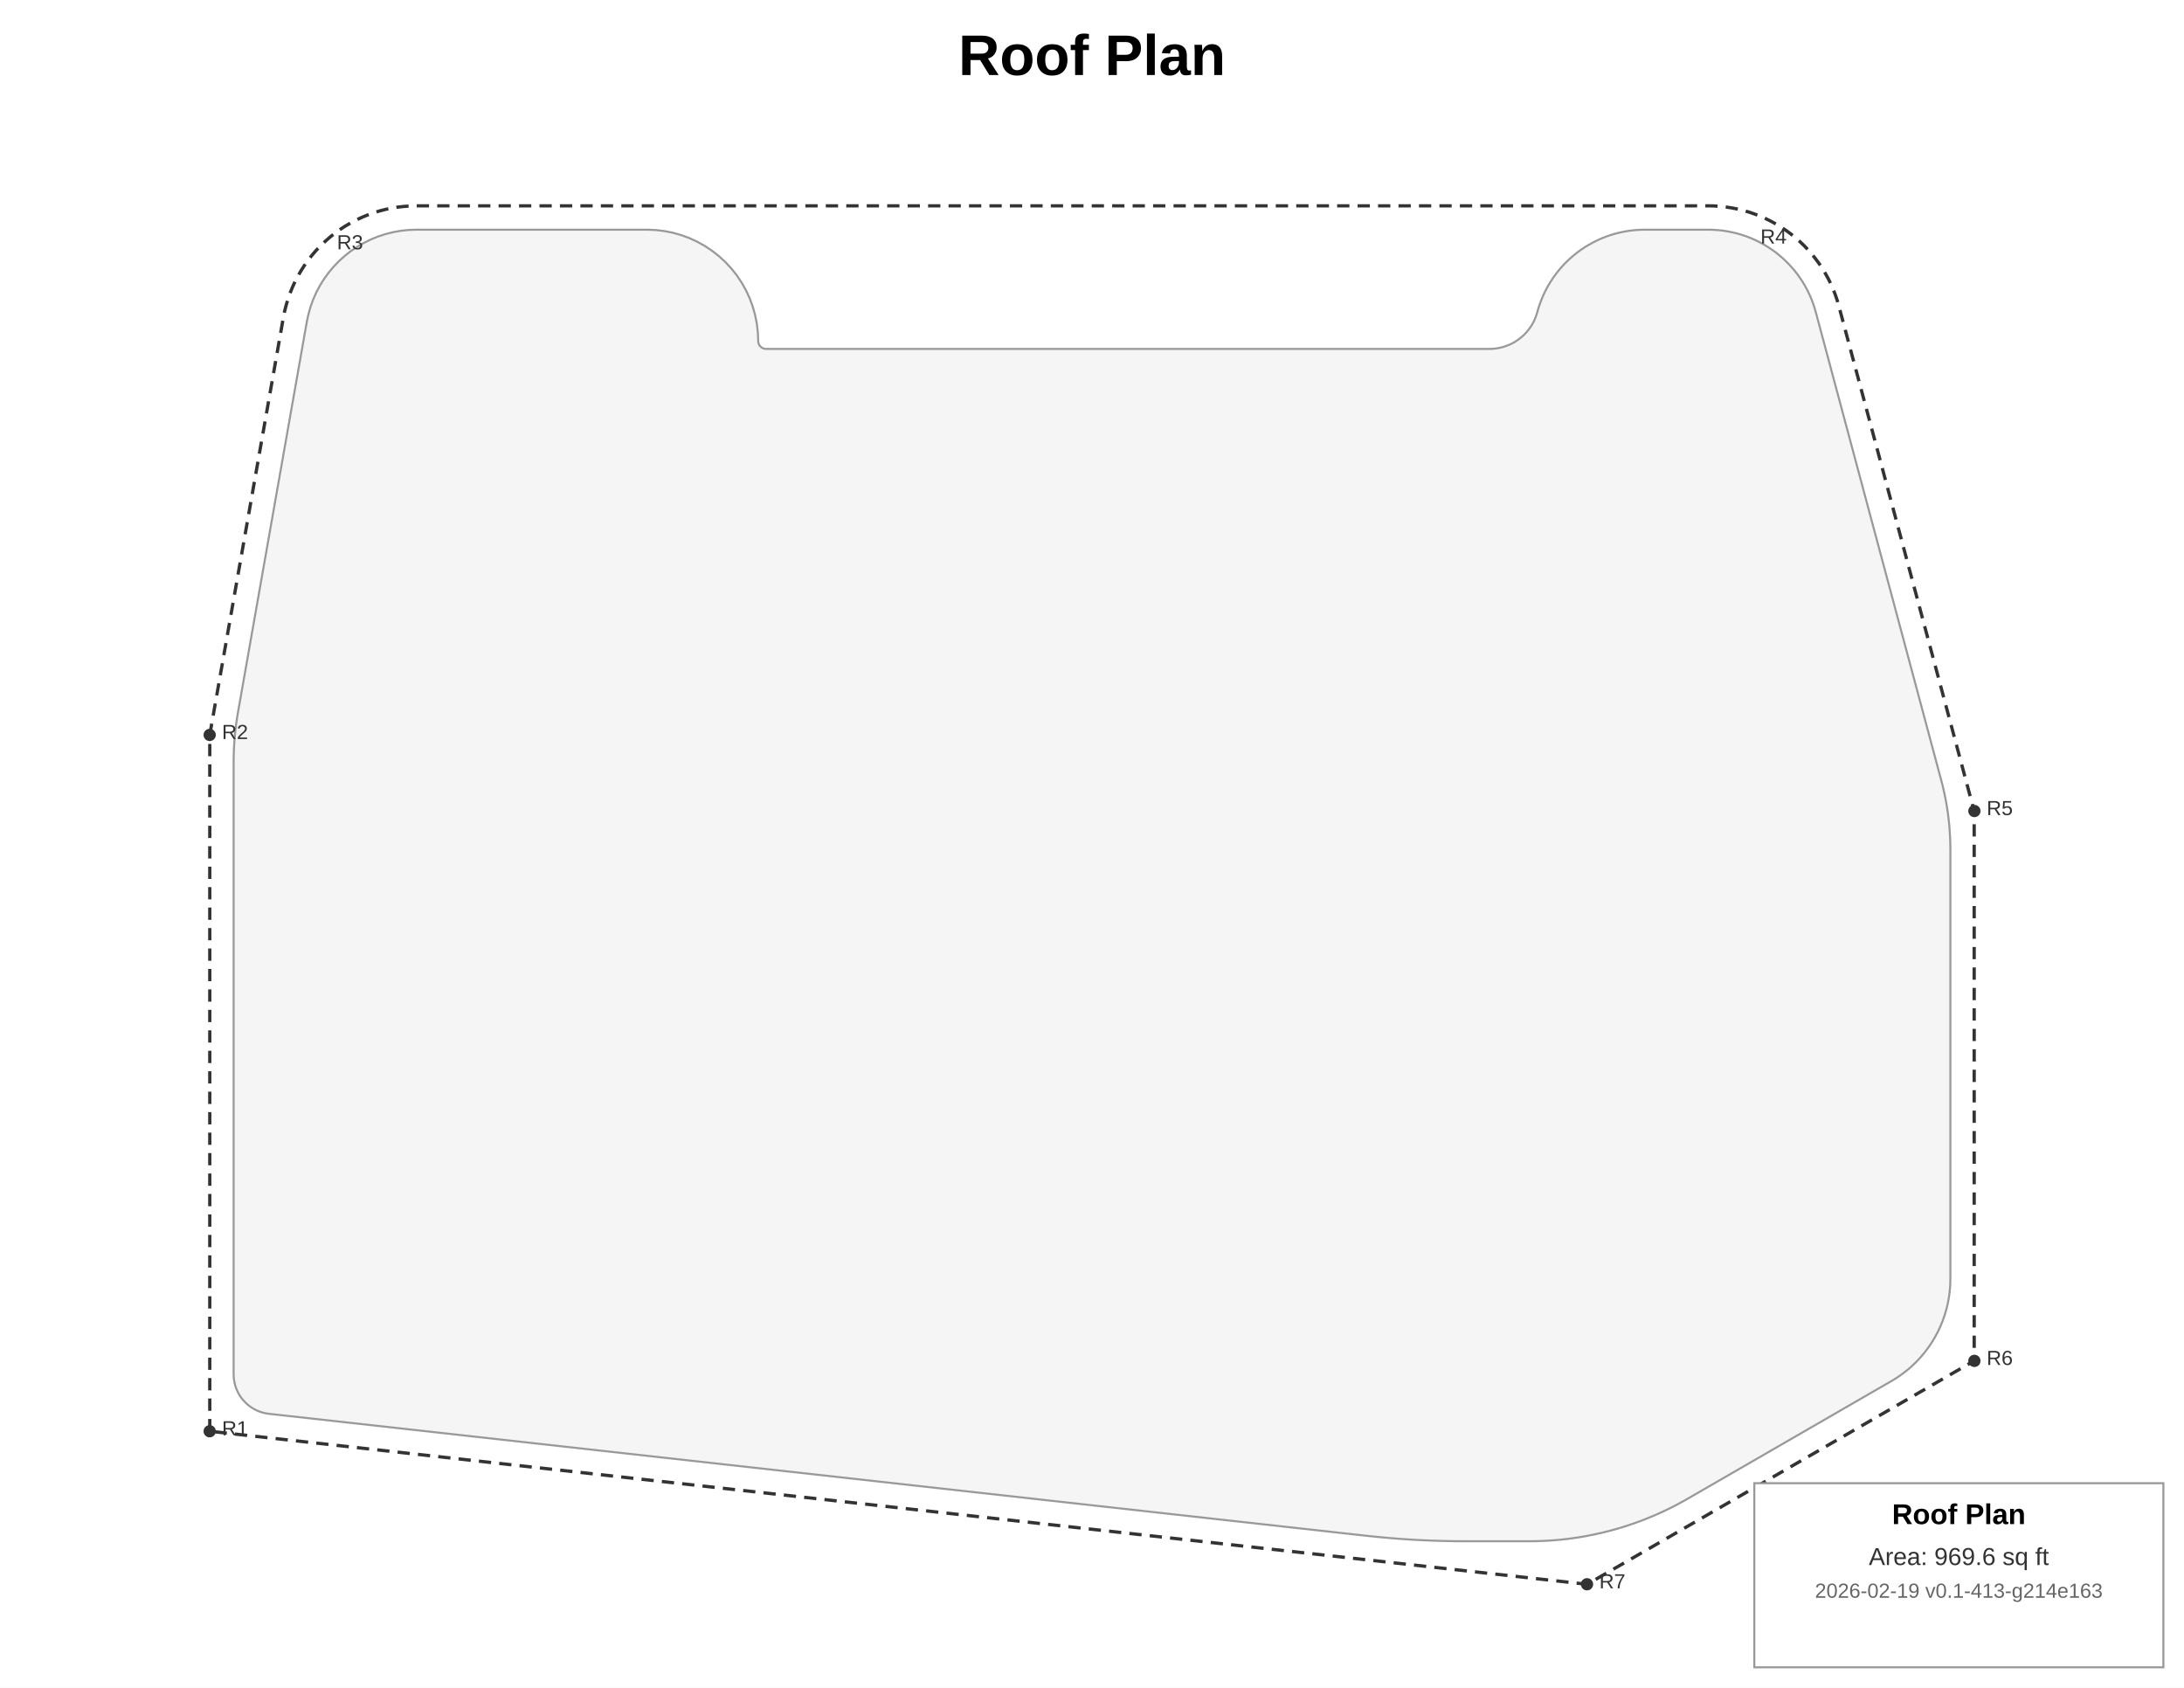
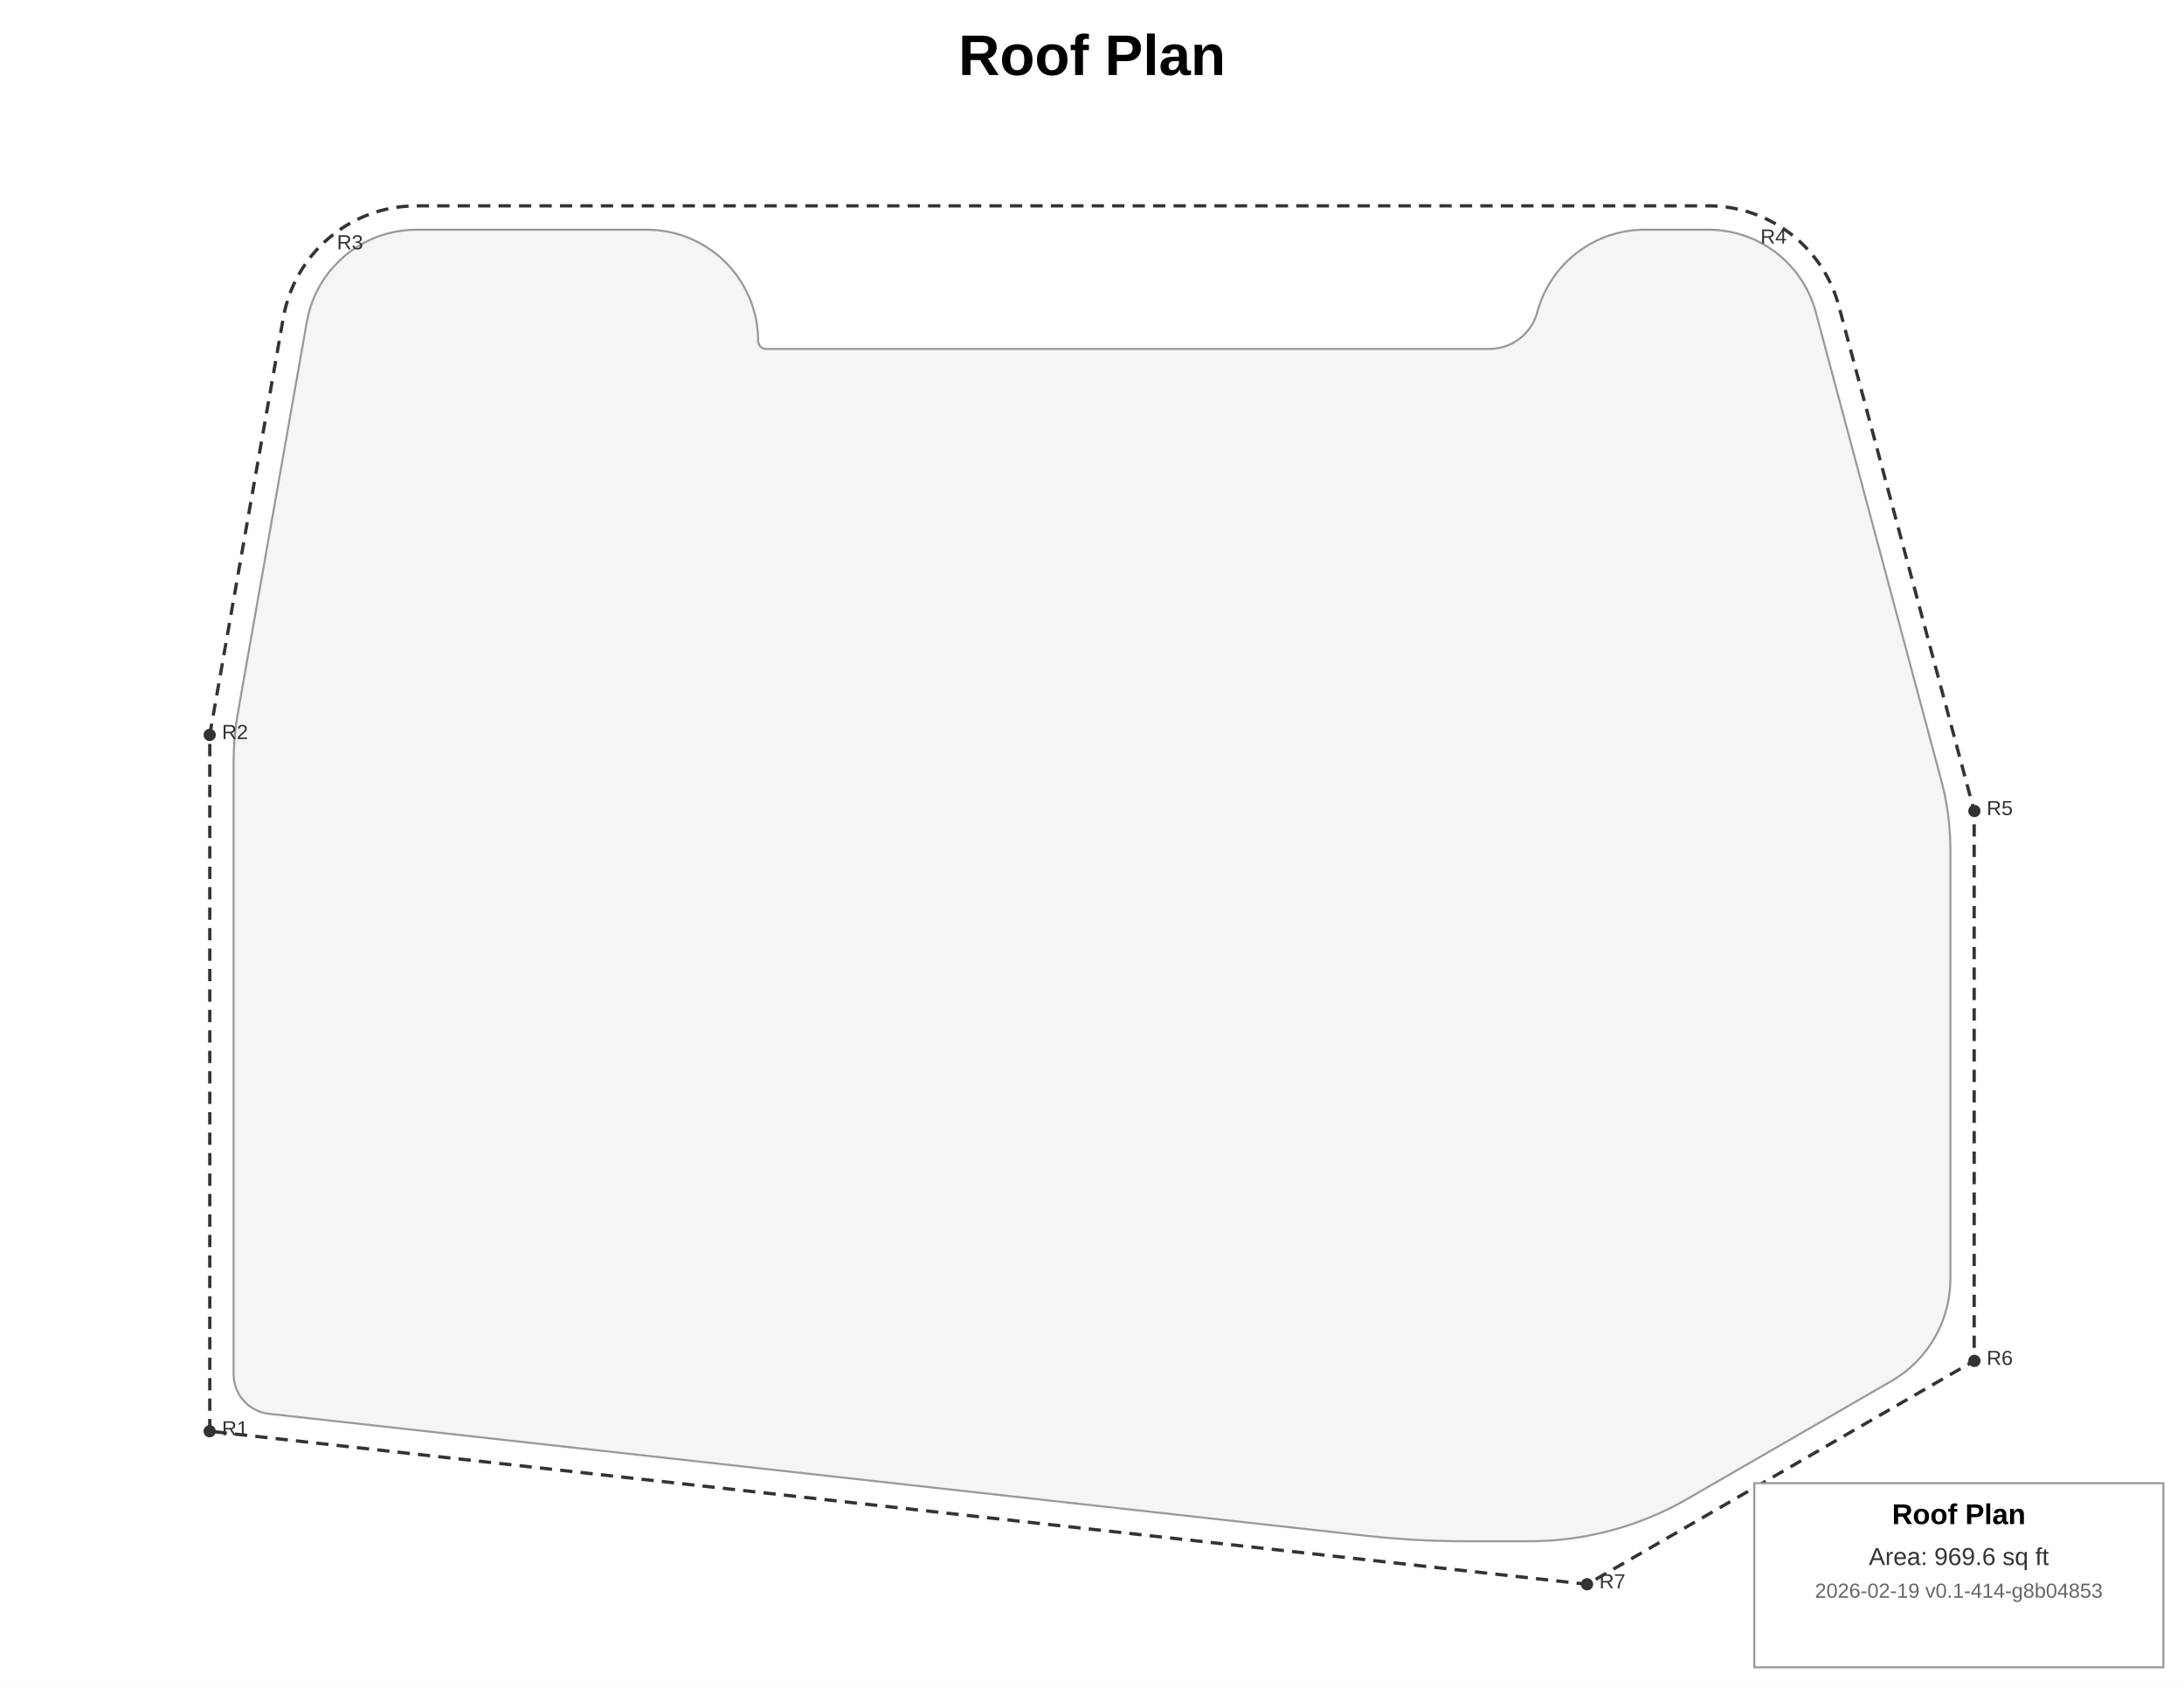
<svg xmlns="http://www.w3.org/2000/svg" width="792" height="612" viewBox="94.64 136.96 533.90 412.56">
  <rect x="94.64" y="136.96" width="533.90" height="412.56" fill="white" />
  <text x="361.6" y="155.3" text-anchor="middle" font-family="Arial" font-size="14" font-weight="bold">Roof Plan</text>
  <polygon points="160.39,482.54 159.69,482.43 159.00,482.28 158.32,482.08 157.66,481.82 157.02,481.52 156.40,481.17 155.81,480.78 155.25,480.35 154.72,479.87 154.23,479.36 153.78,478.82 153.36,478.24 152.99,477.63 152.67,477.00 152.39,476.35 152.16,475.68 151.99,474.99 151.86,474.30 151.78,473.59 151.75,472.88 151.75,323.28 151.76,322.66 151.76,322.04 151.78,321.43 151.80,320.81 151.82,320.19 151.85,319.58 151.88,318.96 151.93,318.35 151.97,317.73 152.02,317.12 152.08,316.50 152.14,315.89 152.21,315.28 152.28,314.66 152.36,314.05 152.44,313.44 152.53,312.83 152.62,312.22 152.72,311.61 152.83,311.00 169.65,215.58 170.05,213.72 170.57,211.90 171.22,210.11 171.99,208.38 172.88,206.70 173.89,205.09 175.01,203.56 176.23,202.10 177.55,200.74 178.96,199.47 180.45,198.30 182.03,197.24 183.67,196.29 185.38,195.45 187.14,194.74 188.94,194.16 190.79,193.70 192.65,193.37 194.54,193.17 196.44,193.10 252.79,193.10 254.92,193.19 257.04,193.44 259.14,193.85 261.19,194.43 263.19,195.17 265.13,196.07 267.00,197.11 268.77,198.30 270.45,199.62 272.02,201.07 273.47,202.64 274.79,204.31 275.98,206.09 277.02,207.95 277.92,209.89 278.65,211.90 279.23,213.95 279.65,216.05 279.90,218.17 279.99,220.30 279.99,220.46 280.01,220.61 280.04,220.76 280.08,220.90 280.13,221.05 280.20,221.19 280.27,221.32 280.36,221.45 280.45,221.57 280.56,221.68 280.67,221.78 280.79,221.88 280.91,221.96 281.05,222.03 281.19,222.10 281.33,222.15 281.48,222.19 281.63,222.22 281.78,222.24 281.93,222.25 458.74,222.25 459.53,222.22 460.32,222.14 461.10,222.01 461.87,221.83 462.63,221.60 463.37,221.32 464.10,221.00 464.80,220.62 465.47,220.20 466.11,219.74 466.73,219.24 467.31,218.70 467.85,218.12 468.35,217.50 468.81,216.86 469.23,216.19 469.61,215.49 469.93,214.76 470.21,214.02 470.44,213.26 470.77,212.12 471.16,211.00 471.59,209.89 472.06,208.81 472.59,207.74 473.16,206.70 473.78,205.69 474.43,204.70 475.14,203.74 475.88,202.82 476.66,201.93 477.48,201.07 478.34,200.25 479.23,199.47 480.16,198.72 481.11,198.02 482.10,197.36 483.12,196.75 484.16,196.18 485.22,195.65 486.31,195.17 487.41,194.74 488.54,194.36 489.68,194.03 490.83,193.75 491.99,193.52 493.17,193.33 494.35,193.21 495.53,193.13 496.72,193.10 512.26,193.10 513.45,193.13 514.63,193.21 515.81,193.33 516.98,193.52 518.15,193.75 519.30,194.03 520.44,194.36 521.56,194.74 522.67,195.17 523.76,195.65 524.82,196.18 525.86,196.75 526.87,197.36 527.86,198.02 528.82,198.72 529.74,199.47 530.64,200.25 531.49,201.07 532.31,201.93 533.10,202.82 533.84,203.74 534.54,204.70 535.20,205.69 535.82,206.70 536.39,207.74 536.91,208.81 537.39,209.89 537.82,211.00 538.20,212.12 538.53,213.26 569.19,327.67 569.26,327.95 569.34,328.23 569.41,328.50 569.48,328.78 569.55,329.06 569.61,329.34 569.68,329.62 569.74,329.89 569.81,330.17 569.87,330.45 569.93,330.73 569.99,331.01 570.05,331.29 570.11,331.57 570.16,331.85 570.22,332.13 570.27,332.42 570.33,332.70 570.38,332.98 570.43,333.26 570.48,333.54 570.53,333.82 570.57,334.11 570.62,334.39 570.66,334.67 570.70,334.95 570.75,335.24 570.79,335.52 570.83,335.80 570.86,336.09 570.90,336.37 570.94,336.66 570.97,336.94 571.00,337.22 571.04,337.51 571.07,337.79 571.10,338.08 571.12,338.36 571.15,338.65 571.18,338.93 571.20,339.22 571.22,339.50 571.24,339.79 571.27,340.07 571.28,340.36 571.30,340.65 571.32,340.93 571.34,341.22 571.35,341.50 571.36,341.79 571.37,342.08 571.39,342.36 571.39,342.65 571.40,342.93 571.41,343.22 571.42,343.51 571.42,343.79 571.42,344.08 571.42,344.36 571.43,344.65 571.43,449.57 571.39,451.08 571.27,452.58 571.07,454.08 570.80,455.56 570.44,457.03 570.01,458.48 569.51,459.90 568.93,461.30 568.28,462.66 567.56,463.98 566.77,465.27 565.92,466.52 565.00,467.71 564.02,468.86 562.98,469.96 561.89,471.00 560.74,471.98 559.54,472.89 558.30,473.75 557.01,474.54 506.53,503.68 504.78,504.64 503.01,505.55 501.22,506.41 499.41,507.23 497.57,508.00 495.72,508.73 493.85,509.40 491.96,510.03 490.05,510.61 488.14,511.14 486.20,511.62 484.26,512.05 482.31,512.44 480.35,512.77 478.37,513.05 476.40,513.28 474.42,513.46 472.43,513.58 470.44,513.66 468.45,513.69 452.91,513.69 452.50,513.68 452.09,513.68 451.69,513.68 451.28,513.68 450.88,513.68 450.47,513.67 450.06,513.67 449.66,513.66 449.25,513.65 448.85,513.65 448.44,513.64 448.03,513.63 447.63,513.62 447.22,513.61 446.82,513.60 446.41,513.59 446.00,513.58 445.60,513.56 445.19,513.55 444.79,513.54 444.38,513.52 443.97,513.50 443.57,513.49 443.16,513.47 442.76,513.45 442.35,513.43 441.95,513.41 441.54,513.39 441.14,513.37 440.73,513.35 440.32,513.33 439.92,513.30 439.51,513.28 439.11,513.25 438.70,513.23 438.30,513.20 437.89,513.17 437.49,513.14 437.08,513.12 436.68,513.09 436.27,513.06 435.87,513.02 435.46,512.99 435.06,512.96 434.65,512.93 434.25,512.89 433.84,512.86 433.44,512.82 433.03,512.79 432.63,512.75 432.23,512.71 431.82,512.67 431.42,512.63 431.01,512.59 430.61,512.55 430.21,512.51 429.80,512.47 429.40,512.43 428.99,512.38 428.59,512.34" fill="rgba(220,220,220,0.3)" stroke="#999" stroke-width="0.5" />
  <polygon points="145.92,486.80 145.92,316.58 163.91,214.57 164.21,213.06 164.59,211.57 165.03,210.10 165.54,208.65 166.11,207.22 166.75,205.82 167.46,204.46 168.23,203.13 169.06,201.83 169.95,200.58 170.89,199.37 171.89,198.20 172.95,197.08 174.06,196.02 175.21,195.00 176.41,194.04 177.65,193.14 178.94,192.29 180.26,191.51 181.62,190.79 183.01,190.13 184.42,189.54 185.87,189.01 187.34,188.55 188.82,188.16 190.33,187.84 191.84,187.59 193.37,187.42 194.90,187.31 196.44,187.27 512.26,187.27 513.70,187.30 515.14,187.40 516.57,187.56 518.00,187.78 519.41,188.06 520.81,188.40 522.19,188.80 523.56,189.27 524.90,189.79 526.22,190.37 527.51,191.01 528.77,191.70 530.01,192.45 531.20,193.25 532.37,194.10 533.49,195.00 534.57,195.95 535.62,196.95 536.61,197.99 537.56,199.07 538.46,200.20 539.32,201.36 540.12,202.56 540.86,203.79 541.56,205.05 542.20,206.34 542.78,207.66 543.30,209.01 543.76,210.37 544.16,211.75 577.25,335.25 577.25,469.58 482.64,524.21" fill="none" stroke="#333" stroke-width="0.8" stroke-dasharray="3,2" />
  <circle cx="145.9" cy="486.8" r="1.5" fill="#333" stroke="none" />
  <text x="148.9" y="487.8" font-family="Arial" font-size="5" fill="#333">R1</text>
  <circle cx="145.9" cy="316.6" r="1.5" fill="#333" stroke="none" />
  <text x="148.9" y="317.6" font-family="Arial" font-size="5" fill="#333">R2</text>
  <circle cx="577.3" cy="335.2" r="1.5" fill="#333" stroke="none" />
  <text x="580.3" y="336.2" font-family="Arial" font-size="5" fill="#333">R5</text>
  <circle cx="577.3" cy="469.6" r="1.5" fill="#333" stroke="none" />
  <text x="580.3" y="470.6" font-family="Arial" font-size="5" fill="#333">R6</text>
  <circle cx="482.6" cy="524.2" r="1.5" fill="#333" stroke="none" />
  <text x="485.6" y="525.2" font-family="Arial" font-size="5" fill="#333">R7</text>
  <text x="180.2" y="197.9" text-anchor="middle" font-family="Arial" font-size="5" fill="#333">R3</text>
  <text x="528.2" y="196.5" text-anchor="middle" font-family="Arial" font-size="5" fill="#333">R4</text>
  <rect x="523.5" y="499.5" width="100" height="45" fill="white" stroke="#999" stroke-width="0.5" />
  <text x="573.5" y="509.5" text-anchor="middle" font-family="Arial" font-size="7" font-weight="bold">Roof Plan</text>
  <text x="573.5" y="519.5" text-anchor="middle" font-family="Arial" font-size="6" fill="#333">Area: 969.6 sq ft</text>
-   <text x="573.5" y="527.5" text-anchor="middle" font-family="Arial" font-size="5" fill="#666">2026-02-19  v0.1-413-g214e163</text>
+   <text x="573.5" y="527.5" text-anchor="middle" font-family="Arial" font-size="5" fill="#666">2026-02-19  v0.1-414-g8b04853</text>
</svg>
